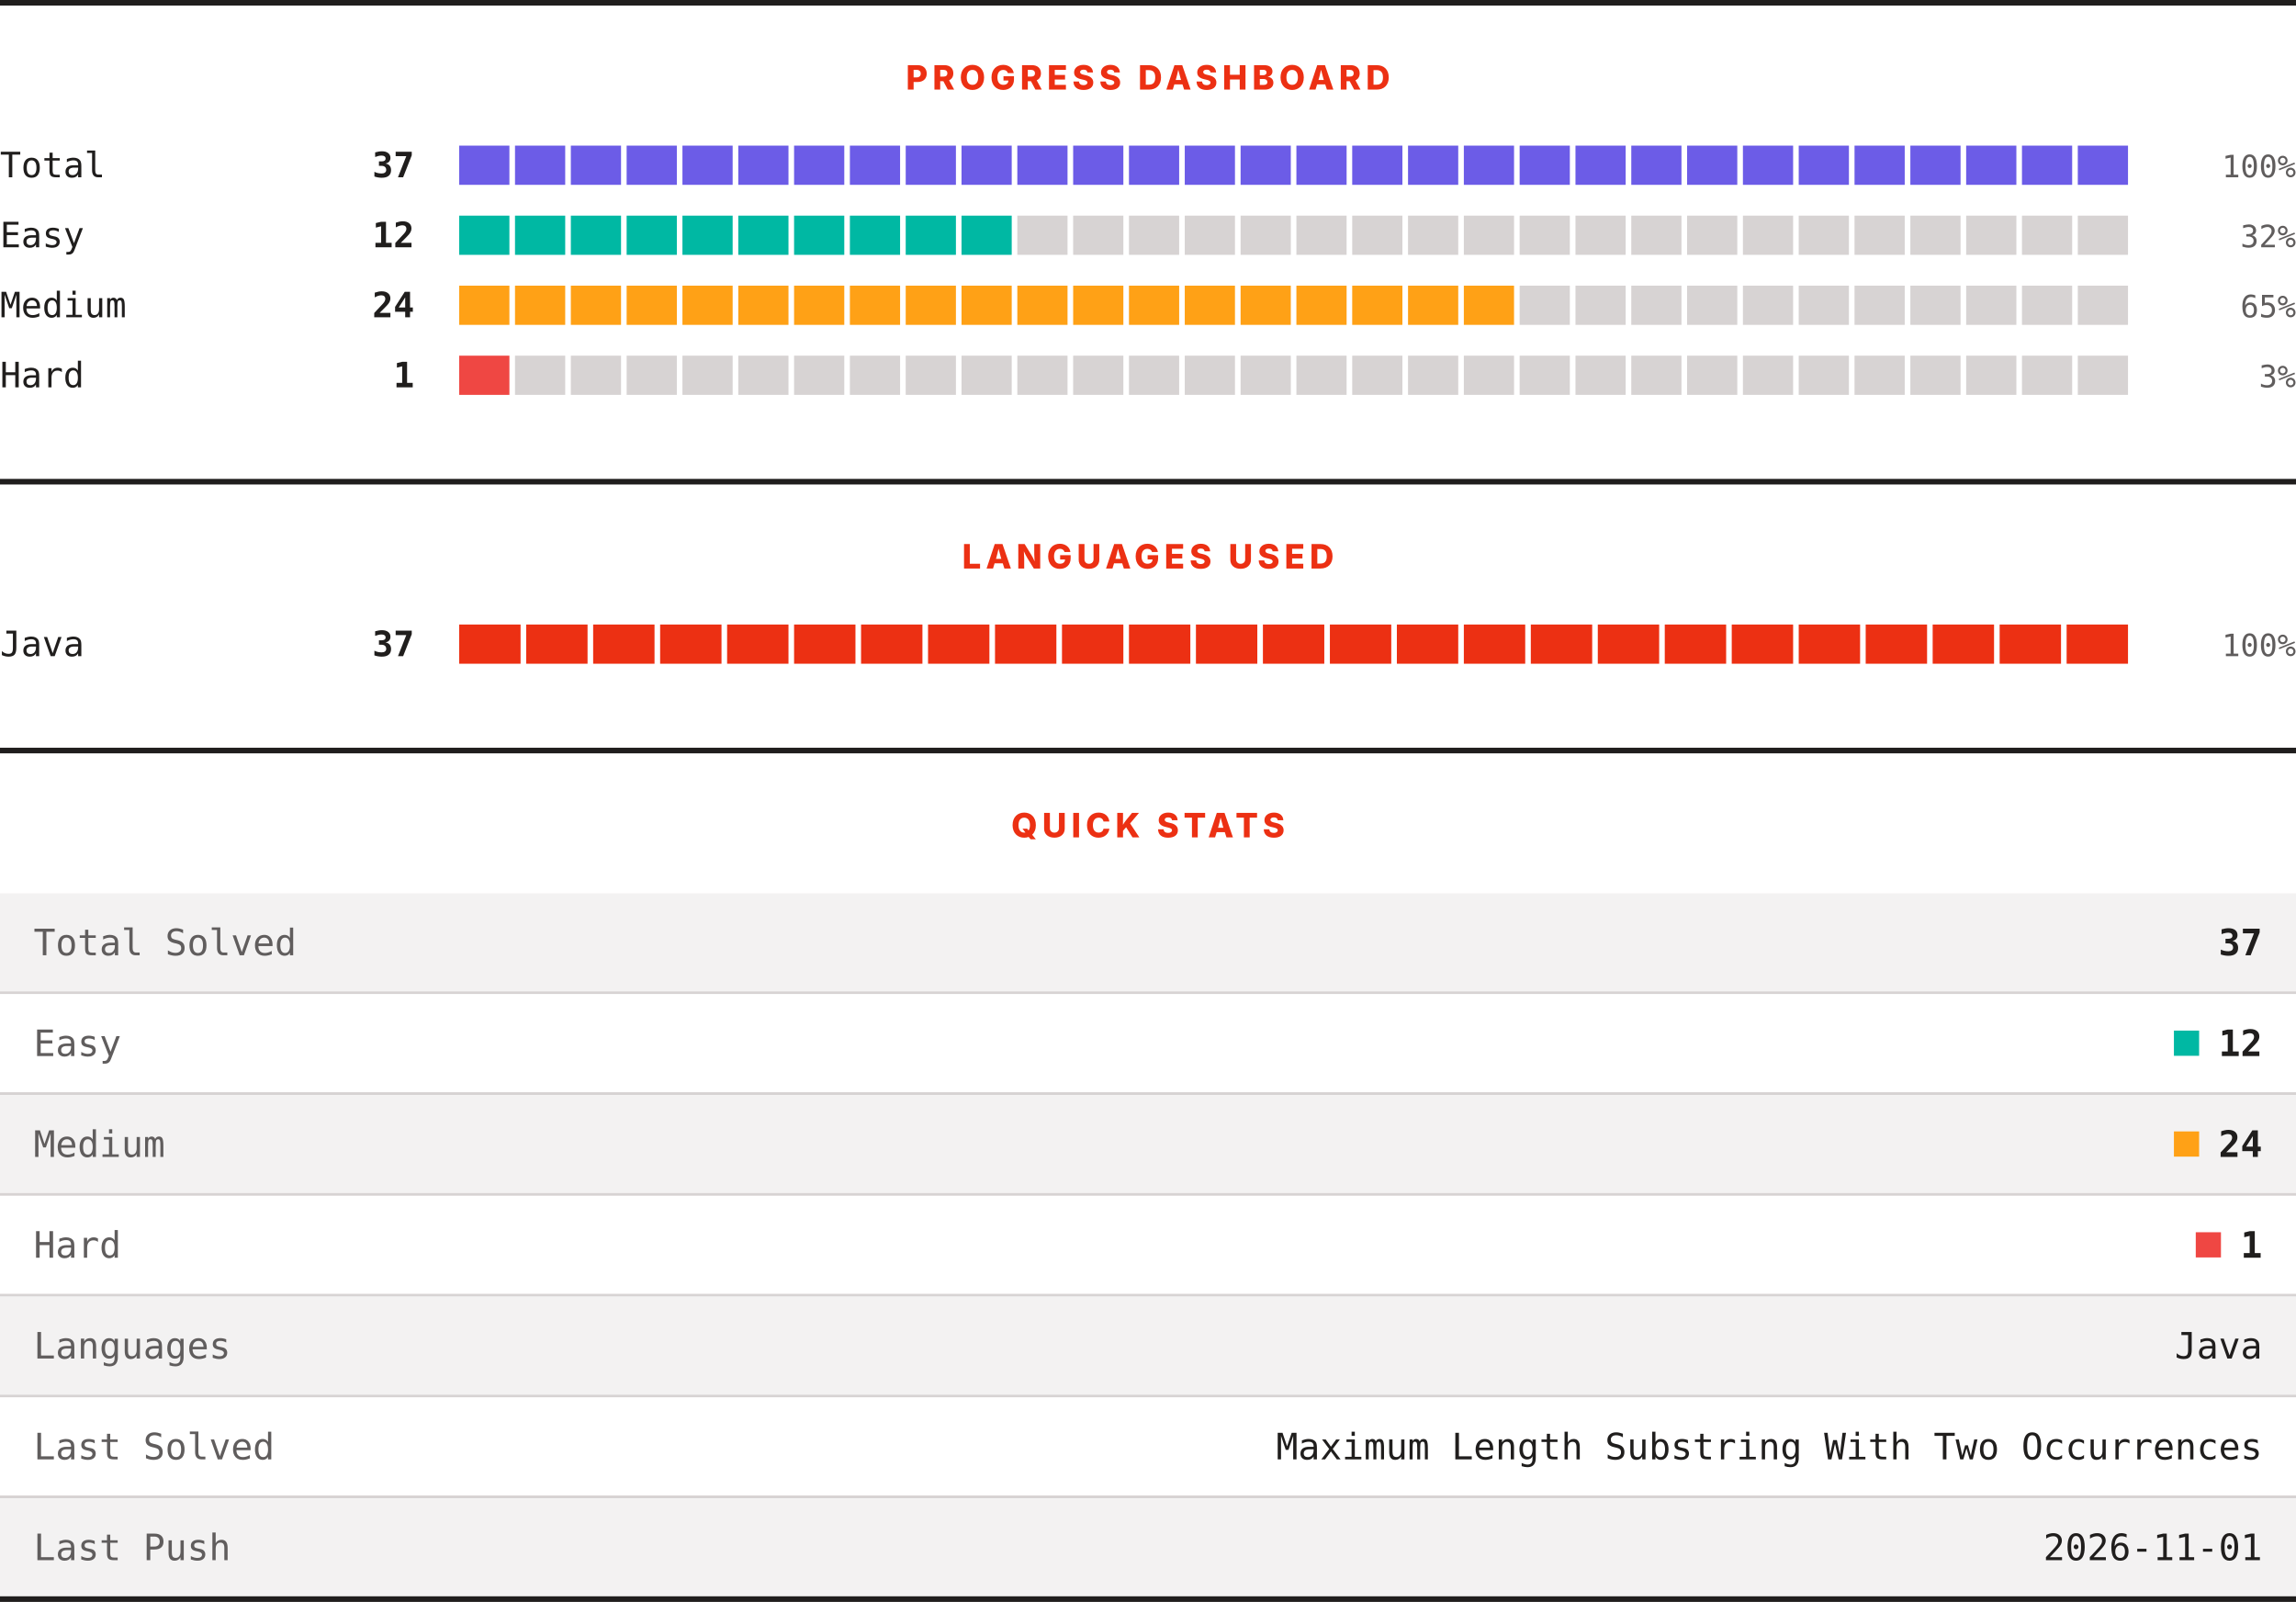
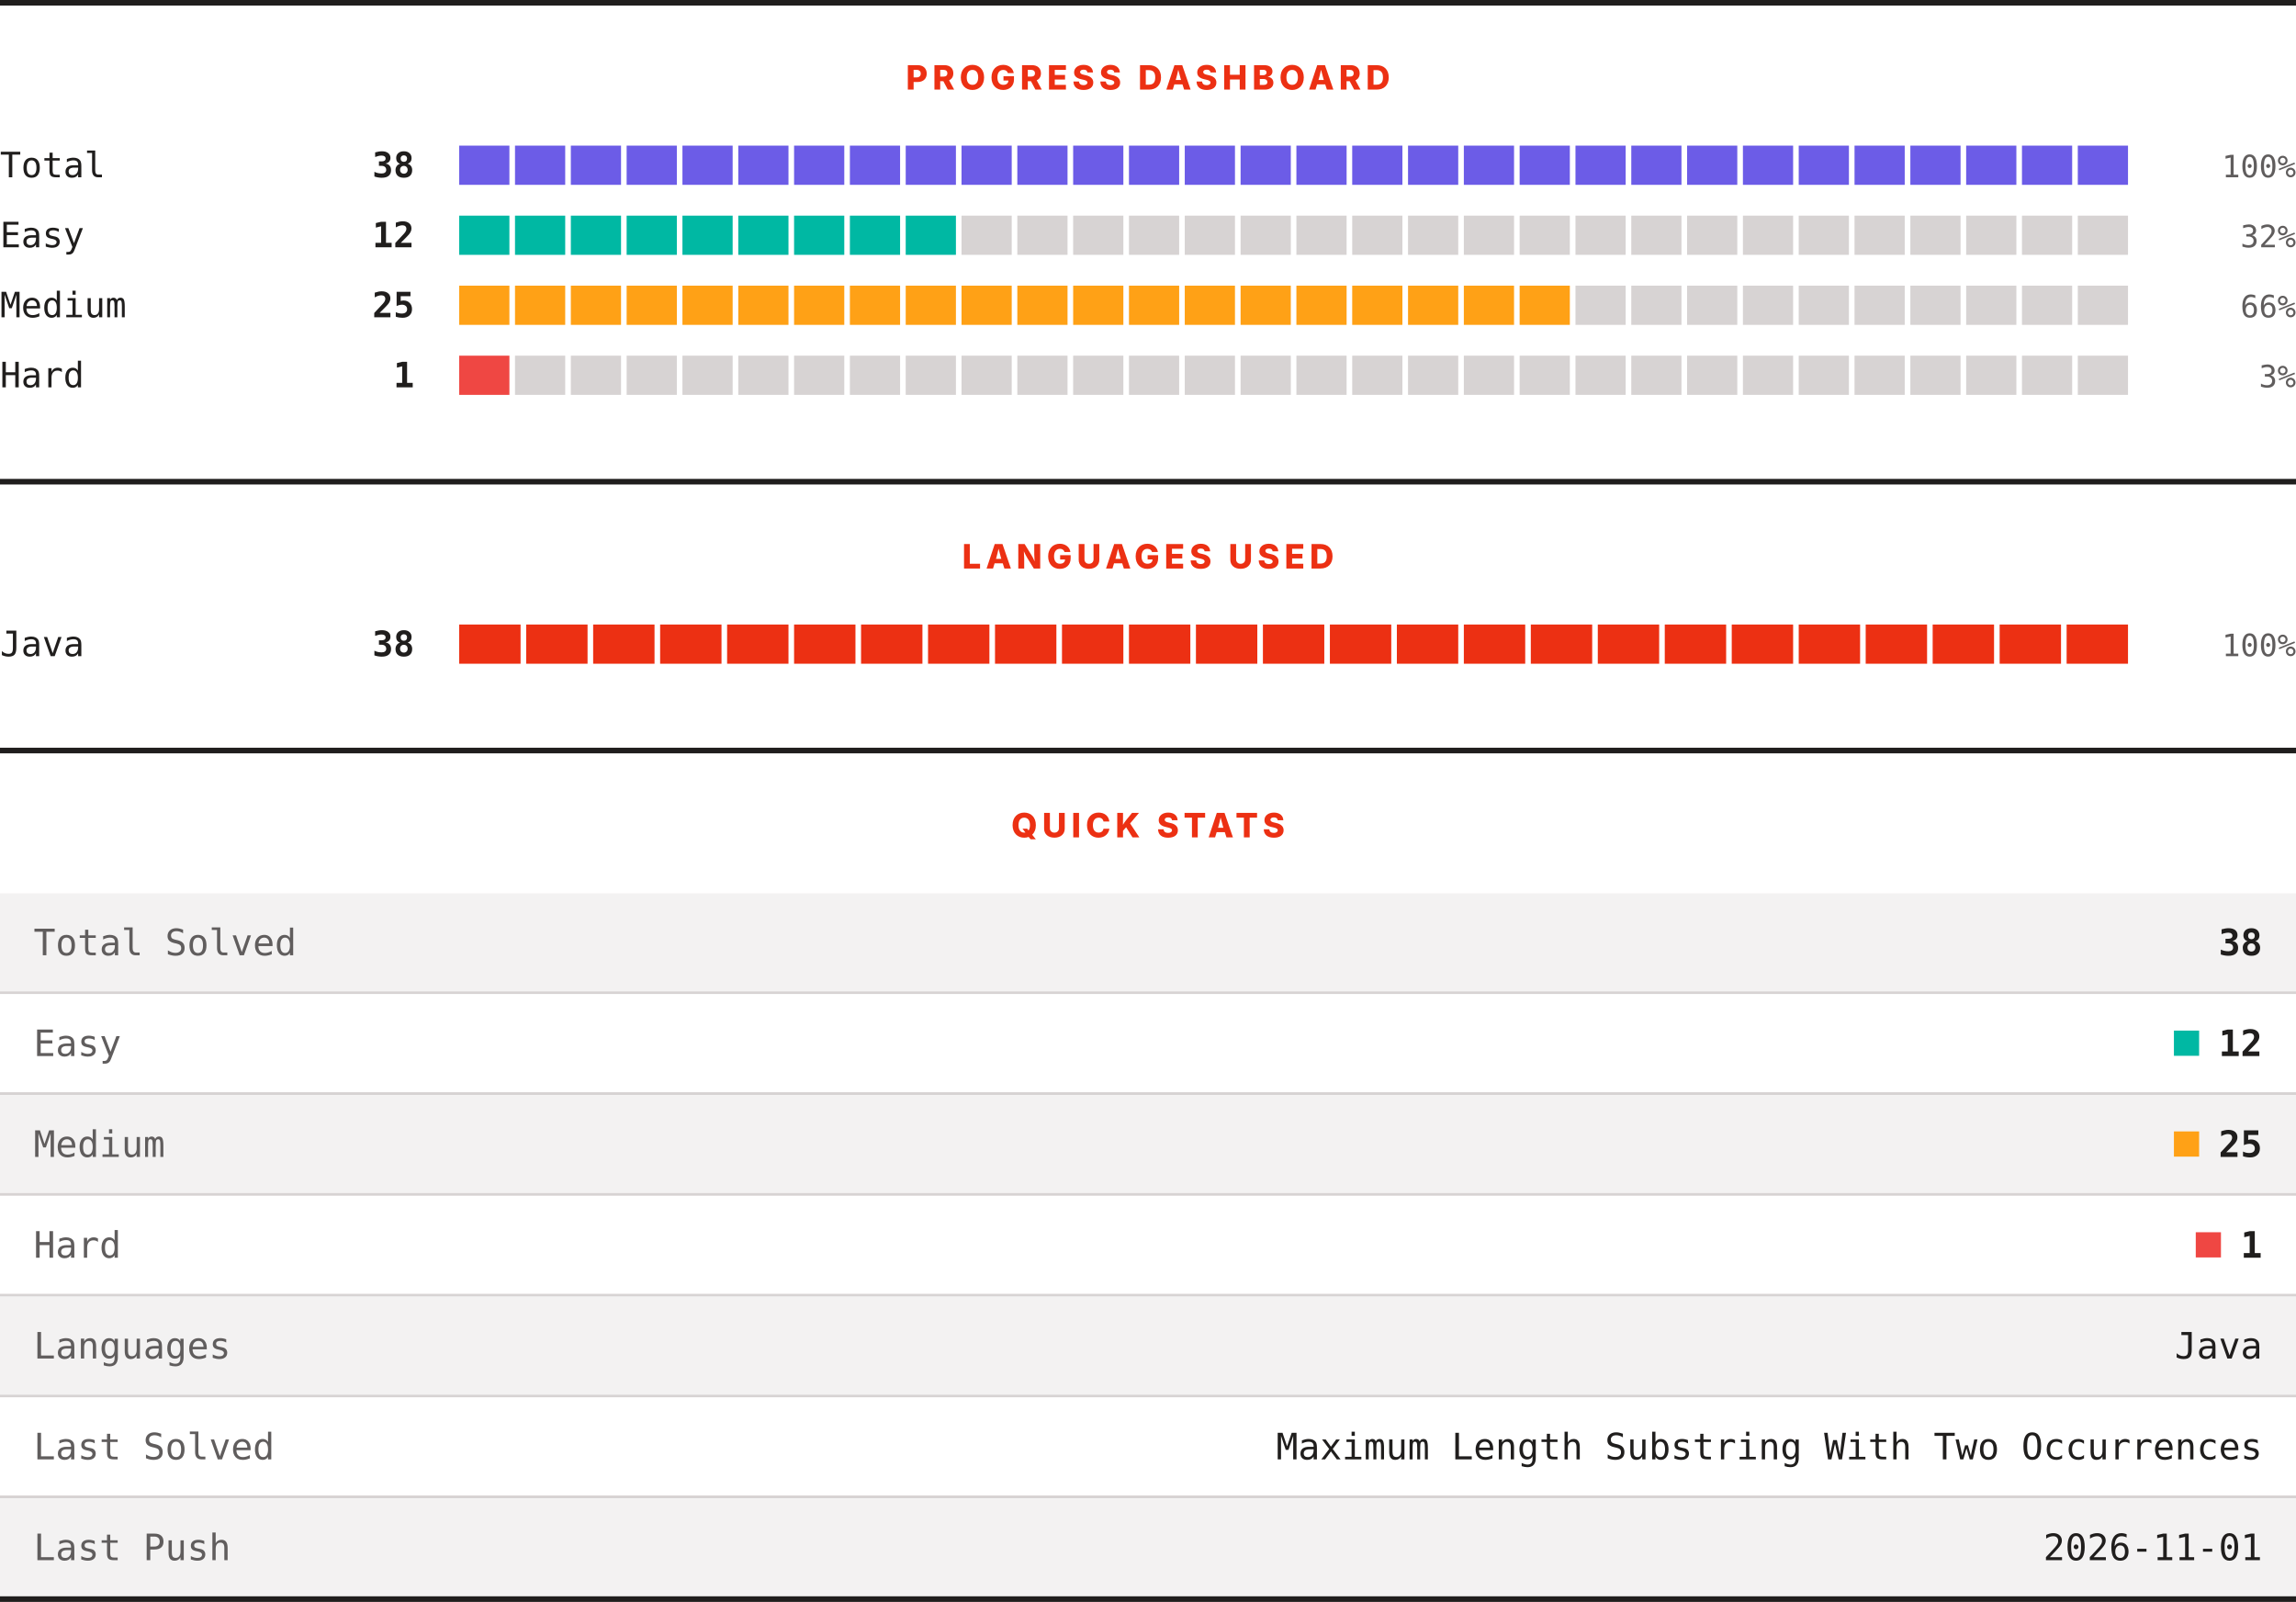
<svg xmlns="http://www.w3.org/2000/svg" width="820" height="572" viewBox="0 0 820 572" role="img" aria-label="LeetCode progress, languages and quick stats">
  <rect width="820" height="572" fill="#ffffff" />
  <rect x="0" y="0" width="820" height="2" fill="#201e1d" />
  <text x="410" y="32" text-anchor="middle" font-family="Archivo, system-ui, -apple-system, Segoe UI, sans-serif" font-size="12" font-weight="800" letter-spacing="1.68" fill="#ec3013">PROGRESS DASHBOARD</text>
  <text x="0" y="63.3" font-family="ui-monospace, SFMono-Regular, Menlo, Consolas, monospace" font-size="12.5" fill="#201e1d">Total</text>
-   <text x="148" y="63.3" text-anchor="end" font-family="ui-monospace, SFMono-Regular, Menlo, Consolas, monospace" font-size="12.5" font-weight="700" fill="#201e1d">37</text>
+   <text x="148" y="63.3" text-anchor="end" font-family="ui-monospace, SFMono-Regular, Menlo, Consolas, monospace" font-size="12.5" font-weight="700" fill="#201e1d">38</text>
  <rect x="164.00" y="52" width="17.93" height="14" fill="#6c5ce7" />
  <rect x="183.93" y="52" width="17.93" height="14" fill="#6c5ce7" />
  <rect x="203.87" y="52" width="17.93" height="14" fill="#6c5ce7" />
  <rect x="223.80" y="52" width="17.93" height="14" fill="#6c5ce7" />
  <rect x="243.73" y="52" width="17.93" height="14" fill="#6c5ce7" />
  <rect x="263.67" y="52" width="17.93" height="14" fill="#6c5ce7" />
  <rect x="283.60" y="52" width="17.93" height="14" fill="#6c5ce7" />
  <rect x="303.53" y="52" width="17.93" height="14" fill="#6c5ce7" />
  <rect x="323.47" y="52" width="17.93" height="14" fill="#6c5ce7" />
  <rect x="343.40" y="52" width="17.93" height="14" fill="#6c5ce7" />
  <rect x="363.33" y="52" width="17.93" height="14" fill="#6c5ce7" />
  <rect x="383.27" y="52" width="17.93" height="14" fill="#6c5ce7" />
  <rect x="403.20" y="52" width="17.93" height="14" fill="#6c5ce7" />
  <rect x="423.13" y="52" width="17.93" height="14" fill="#6c5ce7" />
  <rect x="443.07" y="52" width="17.93" height="14" fill="#6c5ce7" />
  <rect x="463.00" y="52" width="17.93" height="14" fill="#6c5ce7" />
  <rect x="482.93" y="52" width="17.93" height="14" fill="#6c5ce7" />
  <rect x="502.87" y="52" width="17.93" height="14" fill="#6c5ce7" />
  <rect x="522.80" y="52" width="17.93" height="14" fill="#6c5ce7" />
  <rect x="542.73" y="52" width="17.93" height="14" fill="#6c5ce7" />
  <rect x="562.67" y="52" width="17.93" height="14" fill="#6c5ce7" />
  <rect x="582.60" y="52" width="17.93" height="14" fill="#6c5ce7" />
  <rect x="602.53" y="52" width="17.93" height="14" fill="#6c5ce7" />
  <rect x="622.47" y="52" width="17.93" height="14" fill="#6c5ce7" />
  <rect x="642.40" y="52" width="17.93" height="14" fill="#6c5ce7" />
  <rect x="662.33" y="52" width="17.93" height="14" fill="#6c5ce7" />
  <rect x="682.27" y="52" width="17.93" height="14" fill="#6c5ce7" />
  <rect x="702.20" y="52" width="17.93" height="14" fill="#6c5ce7" />
  <rect x="722.13" y="52" width="17.93" height="14" fill="#6c5ce7" />
  <rect x="742.07" y="52" width="17.93" height="14" fill="#6c5ce7" />
  <text x="820" y="63.3" text-anchor="end" font-family="ui-monospace, SFMono-Regular, Menlo, Consolas, monospace" font-size="11" fill="#605d5d">100%</text>
  <text x="0" y="88.3" font-family="ui-monospace, SFMono-Regular, Menlo, Consolas, monospace" font-size="12.5" fill="#201e1d">Easy</text>
  <text x="148" y="88.3" text-anchor="end" font-family="ui-monospace, SFMono-Regular, Menlo, Consolas, monospace" font-size="12.5" font-weight="700" fill="#201e1d">12</text>
  <rect x="164.00" y="77" width="17.93" height="14" fill="#00b8a3" />
  <rect x="183.93" y="77" width="17.93" height="14" fill="#00b8a3" />
  <rect x="203.87" y="77" width="17.93" height="14" fill="#00b8a3" />
  <rect x="223.80" y="77" width="17.93" height="14" fill="#00b8a3" />
  <rect x="243.73" y="77" width="17.93" height="14" fill="#00b8a3" />
  <rect x="263.67" y="77" width="17.93" height="14" fill="#00b8a3" />
  <rect x="283.60" y="77" width="17.93" height="14" fill="#00b8a3" />
  <rect x="303.53" y="77" width="17.93" height="14" fill="#00b8a3" />
  <rect x="323.47" y="77" width="17.93" height="14" fill="#00b8a3" />
-   <rect x="343.40" y="77" width="17.93" height="14" fill="#00b8a3" />
+   <rect x="343.40" y="77" width="17.93" height="14" fill="#d7d3d3" />
  <rect x="363.33" y="77" width="17.93" height="14" fill="#d7d3d3" />
  <rect x="383.27" y="77" width="17.93" height="14" fill="#d7d3d3" />
  <rect x="403.20" y="77" width="17.93" height="14" fill="#d7d3d3" />
  <rect x="423.13" y="77" width="17.93" height="14" fill="#d7d3d3" />
  <rect x="443.07" y="77" width="17.93" height="14" fill="#d7d3d3" />
  <rect x="463.00" y="77" width="17.93" height="14" fill="#d7d3d3" />
  <rect x="482.93" y="77" width="17.93" height="14" fill="#d7d3d3" />
  <rect x="502.87" y="77" width="17.93" height="14" fill="#d7d3d3" />
  <rect x="522.80" y="77" width="17.93" height="14" fill="#d7d3d3" />
  <rect x="542.73" y="77" width="17.93" height="14" fill="#d7d3d3" />
  <rect x="562.67" y="77" width="17.93" height="14" fill="#d7d3d3" />
  <rect x="582.60" y="77" width="17.93" height="14" fill="#d7d3d3" />
  <rect x="602.53" y="77" width="17.93" height="14" fill="#d7d3d3" />
  <rect x="622.47" y="77" width="17.93" height="14" fill="#d7d3d3" />
  <rect x="642.40" y="77" width="17.93" height="14" fill="#d7d3d3" />
  <rect x="662.33" y="77" width="17.93" height="14" fill="#d7d3d3" />
  <rect x="682.27" y="77" width="17.93" height="14" fill="#d7d3d3" />
  <rect x="702.20" y="77" width="17.93" height="14" fill="#d7d3d3" />
  <rect x="722.13" y="77" width="17.93" height="14" fill="#d7d3d3" />
  <rect x="742.07" y="77" width="17.93" height="14" fill="#d7d3d3" />
  <text x="820" y="88.3" text-anchor="end" font-family="ui-monospace, SFMono-Regular, Menlo, Consolas, monospace" font-size="11" fill="#605d5d">32%</text>
  <text x="0" y="113.3" font-family="ui-monospace, SFMono-Regular, Menlo, Consolas, monospace" font-size="12.5" fill="#201e1d">Medium</text>
-   <text x="148" y="113.3" text-anchor="end" font-family="ui-monospace, SFMono-Regular, Menlo, Consolas, monospace" font-size="12.5" font-weight="700" fill="#201e1d">24</text>
+   <text x="148" y="113.3" text-anchor="end" font-family="ui-monospace, SFMono-Regular, Menlo, Consolas, monospace" font-size="12.5" font-weight="700" fill="#201e1d">25</text>
  <rect x="164.00" y="102" width="17.93" height="14" fill="#ffa116" />
  <rect x="183.93" y="102" width="17.93" height="14" fill="#ffa116" />
  <rect x="203.87" y="102" width="17.93" height="14" fill="#ffa116" />
  <rect x="223.80" y="102" width="17.93" height="14" fill="#ffa116" />
  <rect x="243.73" y="102" width="17.93" height="14" fill="#ffa116" />
  <rect x="263.67" y="102" width="17.93" height="14" fill="#ffa116" />
  <rect x="283.60" y="102" width="17.93" height="14" fill="#ffa116" />
  <rect x="303.53" y="102" width="17.93" height="14" fill="#ffa116" />
  <rect x="323.47" y="102" width="17.93" height="14" fill="#ffa116" />
  <rect x="343.40" y="102" width="17.93" height="14" fill="#ffa116" />
  <rect x="363.33" y="102" width="17.93" height="14" fill="#ffa116" />
  <rect x="383.27" y="102" width="17.93" height="14" fill="#ffa116" />
  <rect x="403.20" y="102" width="17.93" height="14" fill="#ffa116" />
  <rect x="423.13" y="102" width="17.93" height="14" fill="#ffa116" />
  <rect x="443.07" y="102" width="17.93" height="14" fill="#ffa116" />
  <rect x="463.00" y="102" width="17.93" height="14" fill="#ffa116" />
  <rect x="482.93" y="102" width="17.93" height="14" fill="#ffa116" />
  <rect x="502.87" y="102" width="17.93" height="14" fill="#ffa116" />
  <rect x="522.80" y="102" width="17.93" height="14" fill="#ffa116" />
-   <rect x="542.73" y="102" width="17.93" height="14" fill="#d7d3d3" />
+   <rect x="542.73" y="102" width="17.93" height="14" fill="#ffa116" />
  <rect x="562.67" y="102" width="17.93" height="14" fill="#d7d3d3" />
  <rect x="582.60" y="102" width="17.93" height="14" fill="#d7d3d3" />
  <rect x="602.53" y="102" width="17.93" height="14" fill="#d7d3d3" />
  <rect x="622.47" y="102" width="17.93" height="14" fill="#d7d3d3" />
  <rect x="642.40" y="102" width="17.93" height="14" fill="#d7d3d3" />
  <rect x="662.33" y="102" width="17.93" height="14" fill="#d7d3d3" />
  <rect x="682.27" y="102" width="17.93" height="14" fill="#d7d3d3" />
  <rect x="702.20" y="102" width="17.93" height="14" fill="#d7d3d3" />
  <rect x="722.13" y="102" width="17.93" height="14" fill="#d7d3d3" />
  <rect x="742.07" y="102" width="17.93" height="14" fill="#d7d3d3" />
-   <text x="820" y="113.3" text-anchor="end" font-family="ui-monospace, SFMono-Regular, Menlo, Consolas, monospace" font-size="11" fill="#605d5d">65%</text>
+   <text x="820" y="113.3" text-anchor="end" font-family="ui-monospace, SFMono-Regular, Menlo, Consolas, monospace" font-size="11" fill="#605d5d">66%</text>
  <text x="0" y="138.3" font-family="ui-monospace, SFMono-Regular, Menlo, Consolas, monospace" font-size="12.5" fill="#201e1d">Hard</text>
  <text x="148" y="138.3" text-anchor="end" font-family="ui-monospace, SFMono-Regular, Menlo, Consolas, monospace" font-size="12.5" font-weight="700" fill="#201e1d">1</text>
  <rect x="164.00" y="127" width="17.93" height="14" fill="#ef4743" />
  <rect x="183.93" y="127" width="17.93" height="14" fill="#d7d3d3" />
  <rect x="203.87" y="127" width="17.93" height="14" fill="#d7d3d3" />
  <rect x="223.80" y="127" width="17.93" height="14" fill="#d7d3d3" />
  <rect x="243.73" y="127" width="17.93" height="14" fill="#d7d3d3" />
  <rect x="263.67" y="127" width="17.93" height="14" fill="#d7d3d3" />
  <rect x="283.60" y="127" width="17.93" height="14" fill="#d7d3d3" />
  <rect x="303.53" y="127" width="17.93" height="14" fill="#d7d3d3" />
  <rect x="323.47" y="127" width="17.93" height="14" fill="#d7d3d3" />
  <rect x="343.40" y="127" width="17.93" height="14" fill="#d7d3d3" />
  <rect x="363.33" y="127" width="17.93" height="14" fill="#d7d3d3" />
  <rect x="383.27" y="127" width="17.93" height="14" fill="#d7d3d3" />
  <rect x="403.20" y="127" width="17.93" height="14" fill="#d7d3d3" />
  <rect x="423.13" y="127" width="17.93" height="14" fill="#d7d3d3" />
  <rect x="443.07" y="127" width="17.93" height="14" fill="#d7d3d3" />
  <rect x="463.00" y="127" width="17.93" height="14" fill="#d7d3d3" />
  <rect x="482.93" y="127" width="17.93" height="14" fill="#d7d3d3" />
  <rect x="502.87" y="127" width="17.93" height="14" fill="#d7d3d3" />
  <rect x="522.80" y="127" width="17.93" height="14" fill="#d7d3d3" />
  <rect x="542.73" y="127" width="17.93" height="14" fill="#d7d3d3" />
  <rect x="562.67" y="127" width="17.93" height="14" fill="#d7d3d3" />
  <rect x="582.60" y="127" width="17.93" height="14" fill="#d7d3d3" />
  <rect x="602.53" y="127" width="17.93" height="14" fill="#d7d3d3" />
  <rect x="622.47" y="127" width="17.93" height="14" fill="#d7d3d3" />
  <rect x="642.40" y="127" width="17.93" height="14" fill="#d7d3d3" />
  <rect x="662.33" y="127" width="17.93" height="14" fill="#d7d3d3" />
  <rect x="682.27" y="127" width="17.93" height="14" fill="#d7d3d3" />
  <rect x="702.20" y="127" width="17.93" height="14" fill="#d7d3d3" />
  <rect x="722.13" y="127" width="17.93" height="14" fill="#d7d3d3" />
  <rect x="742.07" y="127" width="17.93" height="14" fill="#d7d3d3" />
  <text x="820" y="138.3" text-anchor="end" font-family="ui-monospace, SFMono-Regular, Menlo, Consolas, monospace" font-size="11" fill="#605d5d">3%</text>
  <rect x="0" y="171" width="820" height="2" fill="#201e1d" />
  <text x="410" y="203" text-anchor="middle" font-family="Archivo, system-ui, -apple-system, Segoe UI, sans-serif" font-size="12" font-weight="800" letter-spacing="1.68" fill="#ec3013">LANGUAGES USED</text>
  <text x="0" y="234.3" font-family="ui-monospace, SFMono-Regular, Menlo, Consolas, monospace" font-size="12.5" fill="#201e1d">Java</text>
-   <text x="148" y="234.3" text-anchor="end" font-family="ui-monospace, SFMono-Regular, Menlo, Consolas, monospace" font-size="12.5" font-weight="700" fill="#201e1d">37</text>
+   <text x="148" y="234.3" text-anchor="end" font-family="ui-monospace, SFMono-Regular, Menlo, Consolas, monospace" font-size="12.5" font-weight="700" fill="#201e1d">38</text>
  <rect x="164.00" y="223" width="21.92" height="14" fill="#ec3013" />
  <rect x="187.92" y="223" width="21.92" height="14" fill="#ec3013" />
  <rect x="211.84" y="223" width="21.92" height="14" fill="#ec3013" />
  <rect x="235.76" y="223" width="21.92" height="14" fill="#ec3013" />
  <rect x="259.68" y="223" width="21.92" height="14" fill="#ec3013" />
  <rect x="283.60" y="223" width="21.92" height="14" fill="#ec3013" />
  <rect x="307.52" y="223" width="21.92" height="14" fill="#ec3013" />
  <rect x="331.44" y="223" width="21.92" height="14" fill="#ec3013" />
  <rect x="355.36" y="223" width="21.92" height="14" fill="#ec3013" />
  <rect x="379.28" y="223" width="21.92" height="14" fill="#ec3013" />
  <rect x="403.20" y="223" width="21.92" height="14" fill="#ec3013" />
  <rect x="427.12" y="223" width="21.92" height="14" fill="#ec3013" />
  <rect x="451.04" y="223" width="21.92" height="14" fill="#ec3013" />
  <rect x="474.96" y="223" width="21.92" height="14" fill="#ec3013" />
  <rect x="498.88" y="223" width="21.92" height="14" fill="#ec3013" />
  <rect x="522.80" y="223" width="21.92" height="14" fill="#ec3013" />
  <rect x="546.72" y="223" width="21.92" height="14" fill="#ec3013" />
  <rect x="570.64" y="223" width="21.92" height="14" fill="#ec3013" />
  <rect x="594.56" y="223" width="21.92" height="14" fill="#ec3013" />
  <rect x="618.48" y="223" width="21.92" height="14" fill="#ec3013" />
  <rect x="642.40" y="223" width="21.92" height="14" fill="#ec3013" />
  <rect x="666.32" y="223" width="21.92" height="14" fill="#ec3013" />
  <rect x="690.24" y="223" width="21.92" height="14" fill="#ec3013" />
  <rect x="714.16" y="223" width="21.92" height="14" fill="#ec3013" />
  <rect x="738.08" y="223" width="21.92" height="14" fill="#ec3013" />
  <text x="820" y="234.3" text-anchor="end" font-family="ui-monospace, SFMono-Regular, Menlo, Consolas, monospace" font-size="11" fill="#605d5d">100%</text>
  <rect x="0" y="267" width="820" height="2" fill="#201e1d" />
  <text x="410" y="299" text-anchor="middle" font-family="Archivo, system-ui, -apple-system, Segoe UI, sans-serif" font-size="12" font-weight="800" letter-spacing="1.68" fill="#ec3013">QUICK STATS</text>
  <rect x="0" y="319" width="820" height="35" fill="#f3f2f2" />
  <text x="12" y="341.1" font-family="ui-monospace, SFMono-Regular, Menlo, Consolas, monospace" font-size="13" fill="#605d5d">Total Solved</text>
-   <text x="808" y="341.1" text-anchor="end" font-family="ui-monospace, SFMono-Regular, Menlo, Consolas, monospace" font-size="13" font-weight="700" fill="#201e1d">37</text>
+   <text x="808" y="341.1" text-anchor="end" font-family="ui-monospace, SFMono-Regular, Menlo, Consolas, monospace" font-size="13" font-weight="700" fill="#201e1d">38</text>
  <rect x="0" y="354" width="820" height="1" fill="#d7d3d3" />
  <rect x="0" y="355" width="820" height="35" fill="#ffffff" />
  <text x="12" y="377.1" font-family="ui-monospace, SFMono-Regular, Menlo, Consolas, monospace" font-size="13" fill="#605d5d">Easy</text>
  <rect x="776.4" y="368" width="9" height="9" fill="#00b8a3" />
  <text x="808" y="377.1" text-anchor="end" font-family="ui-monospace, SFMono-Regular, Menlo, Consolas, monospace" font-size="13" font-weight="700" fill="#201e1d">12</text>
  <rect x="0" y="390" width="820" height="1" fill="#d7d3d3" />
  <rect x="0" y="391" width="820" height="35" fill="#f3f2f2" />
  <text x="12" y="413.1" font-family="ui-monospace, SFMono-Regular, Menlo, Consolas, monospace" font-size="13" fill="#605d5d">Medium</text>
  <rect x="776.4" y="404" width="9" height="9" fill="#ffa116" />
-   <text x="808" y="413.1" text-anchor="end" font-family="ui-monospace, SFMono-Regular, Menlo, Consolas, monospace" font-size="13" font-weight="700" fill="#201e1d">24</text>
+   <text x="808" y="413.1" text-anchor="end" font-family="ui-monospace, SFMono-Regular, Menlo, Consolas, monospace" font-size="13" font-weight="700" fill="#201e1d">25</text>
  <rect x="0" y="426" width="820" height="1" fill="#d7d3d3" />
  <rect x="0" y="427" width="820" height="35" fill="#ffffff" />
  <text x="12" y="449.1" font-family="ui-monospace, SFMono-Regular, Menlo, Consolas, monospace" font-size="13" fill="#605d5d">Hard</text>
  <rect x="784.2" y="440" width="9" height="9" fill="#ef4743" />
  <text x="808" y="449.1" text-anchor="end" font-family="ui-monospace, SFMono-Regular, Menlo, Consolas, monospace" font-size="13" font-weight="700" fill="#201e1d">1</text>
  <rect x="0" y="462" width="820" height="1" fill="#d7d3d3" />
  <rect x="0" y="463" width="820" height="35" fill="#f3f2f2" />
  <text x="12" y="485.1" font-family="ui-monospace, SFMono-Regular, Menlo, Consolas, monospace" font-size="13" fill="#605d5d">Languages</text>
  <text x="808" y="485.1" text-anchor="end" font-family="ui-monospace, SFMono-Regular, Menlo, Consolas, monospace" font-size="13" fill="#201e1d">Java</text>
  <rect x="0" y="498" width="820" height="1" fill="#d7d3d3" />
  <rect x="0" y="499" width="820" height="35" fill="#ffffff" />
  <text x="12" y="521.1" font-family="ui-monospace, SFMono-Regular, Menlo, Consolas, monospace" font-size="13" fill="#605d5d">Last Solved</text>
  <text x="808" y="521.1" text-anchor="end" font-family="ui-monospace, SFMono-Regular, Menlo, Consolas, monospace" font-size="13" fill="#201e1d">Maximum Length Substring With Two Occurrences</text>
  <rect x="0" y="534" width="820" height="1" fill="#d7d3d3" />
  <rect x="0" y="535" width="820" height="35" fill="#f3f2f2" />
  <text x="12" y="557.1" font-family="ui-monospace, SFMono-Regular, Menlo, Consolas, monospace" font-size="13" fill="#605d5d">Last Push</text>
  <text x="808" y="557.1" text-anchor="end" font-family="ui-monospace, SFMono-Regular, Menlo, Consolas, monospace" font-size="13" fill="#201e1d">2026-11-01</text>
  <rect x="0" y="570" width="820" height="2" fill="#201e1d" />
</svg>
